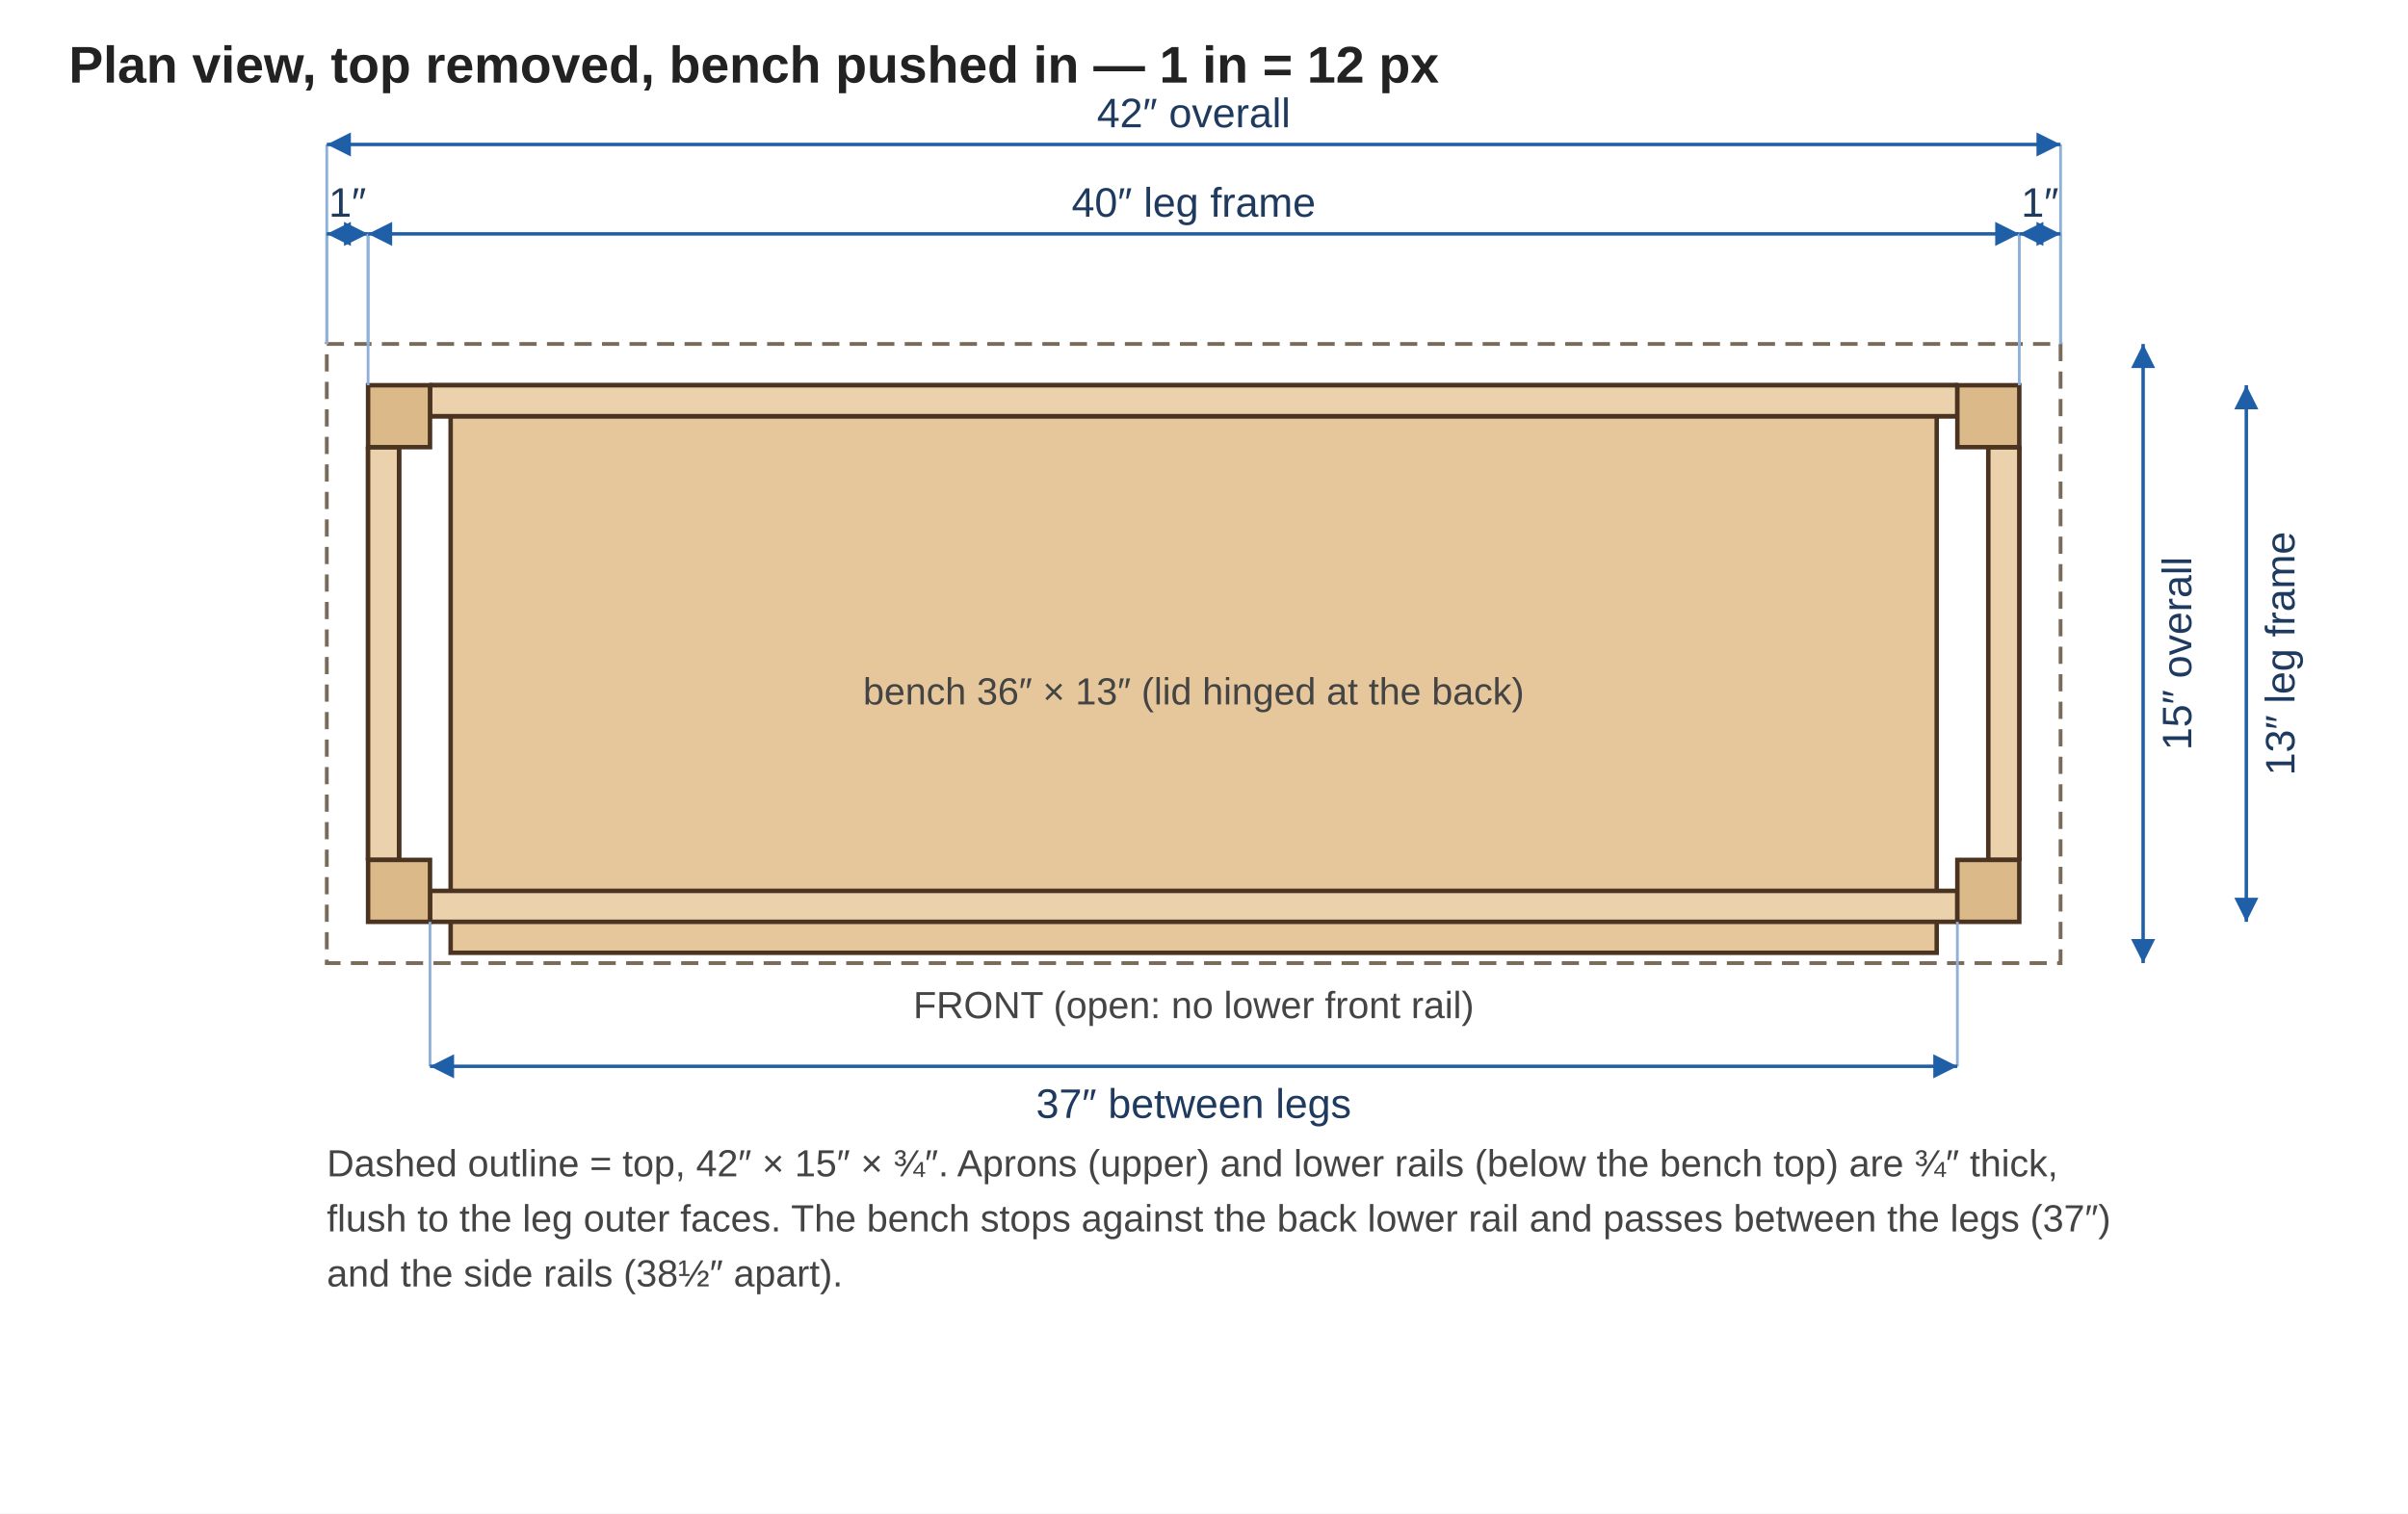
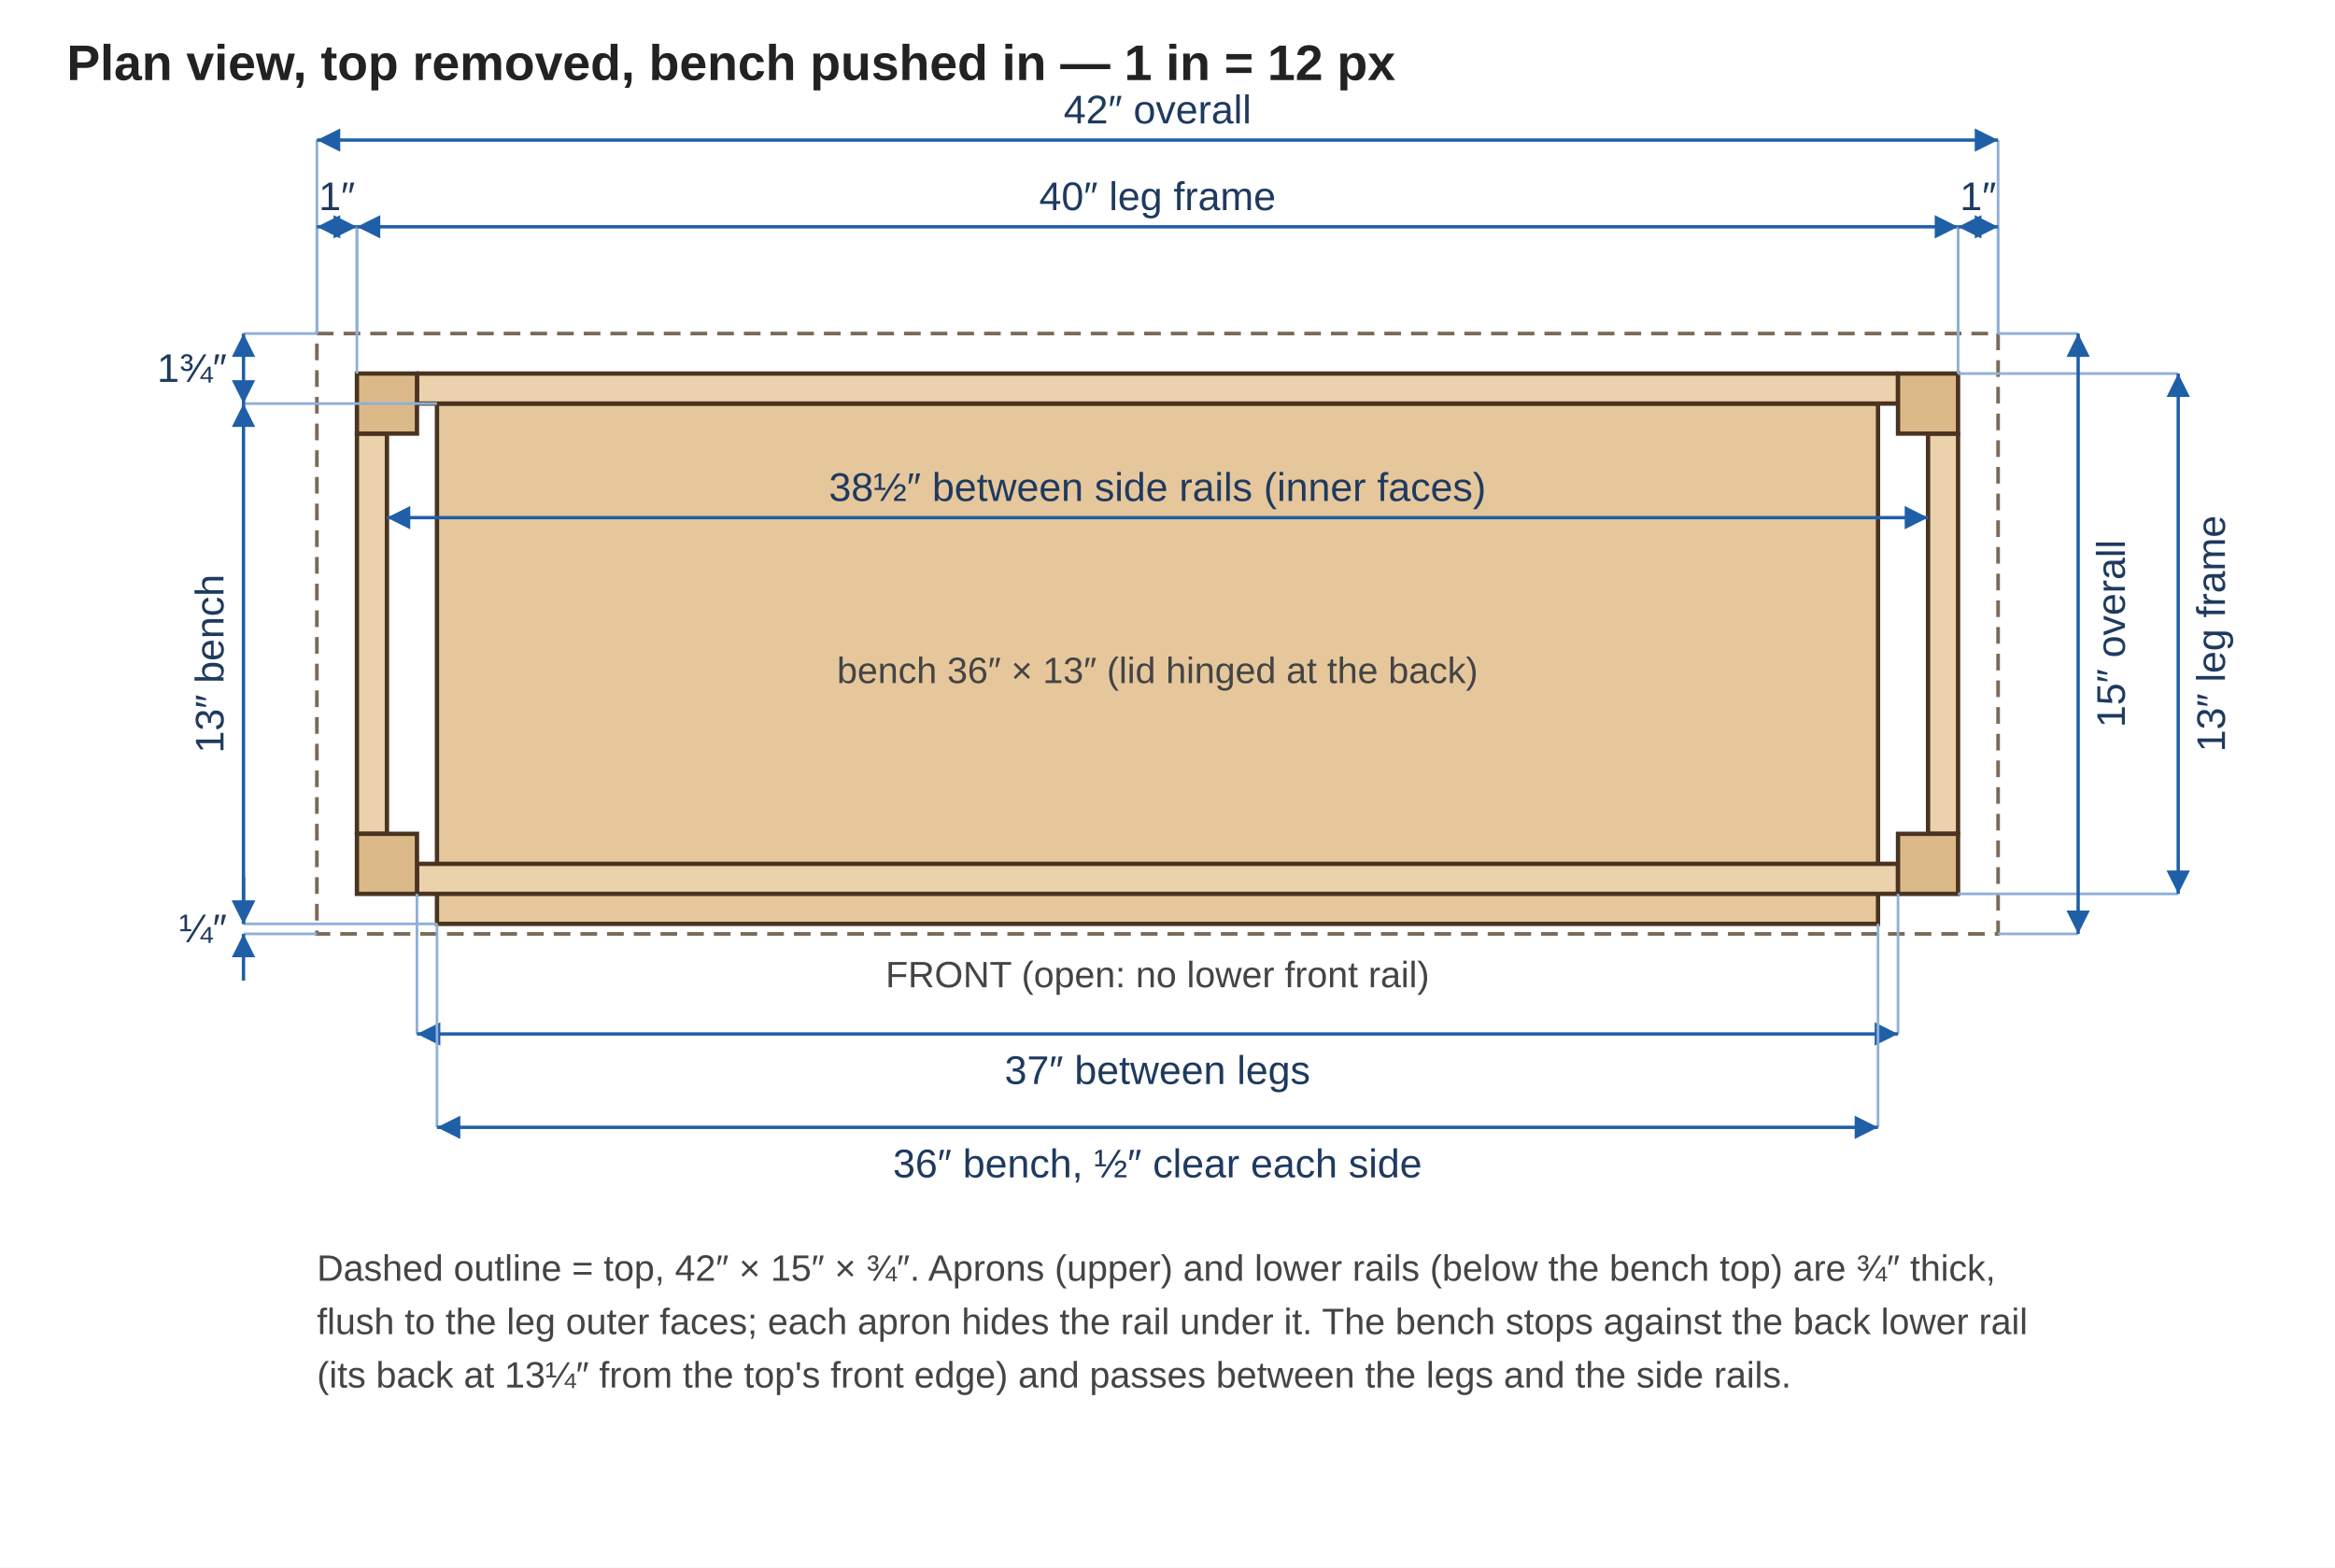
- <svg xmlns="http://www.w3.org/2000/svg" viewBox="0 0 700 440" width="700" height="440" role="img" aria-label="Console with bench, plan view">
+ <svg xmlns="http://www.w3.org/2000/svg" viewBox="0 0 700 470" width="700" height="470" role="img" aria-label="Console with bench, plan view">
  <style>
  .bg{fill:#fff}
  .wood{fill:#ecd2ac;stroke:#4a3320;stroke-width:1.3;stroke-linejoin:round}
  .leg{fill:#dcb988;stroke:#4a3320;stroke-width:1.3}
  .face{fill:#f3dfbf;stroke:#4a3320;stroke-width:1.3}
  .pull{fill:#5a3b26;stroke:#2b1a0f;stroke-width:1}
  .shelf{fill:#e6c79c;stroke:#4a3320;stroke-width:1.3}
  .hid{fill:none;stroke:#7a6a5a;stroke-width:1.1;stroke-dasharray:5 3}
  .spacer{fill:#cfc3b4;stroke:#6b5b4b;stroke-width:1}
  .floor{stroke:#333;stroke-width:1.6}
  .dim{stroke:#1f5fa8;stroke-width:1;fill:none}
  .ext{stroke:#8fb0d8;stroke-width:.8}
  .t{font:12px 'Helvetica Neue',Arial,sans-serif;fill:#1f3a5f}
  .n{font:11px 'Helvetica Neue',Arial,sans-serif;fill:#444}
  .h{font:600 15px 'Helvetica Neue',Arial,sans-serif;fill:#222}
</style>
  <defs>
    <marker id="a" viewBox="0 0 8 8" refX="8" refY="4" markerWidth="7" markerHeight="7" orient="auto-start-reverse">
      <path d="M0,0 L8,4 L0,8 z" fill="#1f5fa8" />
    </marker>
  </defs>
-   <rect class="bg" width="700" height="440" />
+   <style>
+   .beyond{fill:#f6efe4;stroke:#9a8a7a;stroke-width:1}
+   .groove{fill:#fff;stroke:#4a3320;stroke-width:1}
+   .dt{fill:url(#hatch);stroke:#4a3320;stroke-width:1.3}
+   .knuckle{fill:#5a3b26;stroke:#2b1a0f;stroke-width:1}
+ </style>
+   <defs>
+     <pattern id="hatch" width="6" height="6" patternUnits="userSpaceOnUse" patternTransform="rotate(45)">
+       <rect width="6" height="6" fill="#e6c79c" />
+       <line x1="0" y1="0" x2="0" y2="6" stroke="#4a3320" stroke-width="1" />
+     </pattern>
+   </defs>
+   <rect class="bg" width="700" height="470" />
  <text class="h" x="20.0" y="24.0" text-anchor="start">Plan view, top removed, bench pushed in — 1 in = 12 px</text>
  <rect class="hid" x="95.0" y="100.0" width="504" height="180" />
-   <rect class="wood" x="107.00" y="130.00" width="9.00" height="120.00" />
-   <rect class="wood" x="578.00" y="130.00" width="9.00" height="120.00" />
-   <rect class="wood" x="125.00" y="112.00" width="444.00" height="9.00" />
  <rect class="shelf" x="131.00" y="121.00" width="432.00" height="156.00" />
  <text class="n" x="347.0" y="204.8" text-anchor="middle">bench 36″ × 13″ (lid hinged at the back)</text>
  <rect class="wood" x="125.00" y="259.00" width="444.00" height="9.00" />
  <rect class="wood" x="125.00" y="112.00" width="444.00" height="9.00" />
  <rect class="wood" x="107.00" y="130.00" width="9.00" height="120.00" />
  <rect class="wood" x="578.00" y="130.00" width="9.00" height="120.00" />
  <rect class="leg" x="107.00" y="250.00" width="18.00" height="18.00" />
  <rect class="leg" x="107.00" y="112.00" width="18.00" height="18.00" />
  <rect class="leg" x="569.00" y="250.00" width="18.00" height="18.00" />
  <rect class="leg" x="569.00" y="112.00" width="18.00" height="18.00" />
+   <line class="dim" x1="116.0" y1="155.2" x2="578.0" y2="155.2" marker-start="url(#a)" marker-end="url(#a)" />
+   <text class="t" x="347.0" y="150.2" text-anchor="middle">38½″ between side rails (inner faces)</text>
  <text class="n" x="347.0" y="296.0" text-anchor="middle">FRONT (open: no lower front rail)</text>
-   <text class="n" x="95.0" y="342.0" text-anchor="start">Dashed outline = top, 42″ × 15″ × ¾″. Aprons (upper) and lower rails (below the bench top) are ¾″ thick,</text>
-   <text class="n" x="95.0" y="358.0" text-anchor="start">flush to the leg outer faces. The bench stops against the back lower rail and passes between the legs (37″)</text>
-   <text class="n" x="95.0" y="374.0" text-anchor="start">and the side rails (38½″ apart).</text>
  <line class="ext" x1="95.0" y1="42.0" x2="95.0" y2="100.0" />
  <line class="ext" x1="599.0" y1="42.0" x2="599.0" y2="100.0" />
  <line class="dim" x1="95.0" y1="42.0" x2="599.0" y2="42.0" marker-start="url(#a)" marker-end="url(#a)" />
  <text class="t" x="347.0" y="37.0" text-anchor="middle">42″ overall</text>
  <line class="ext" x1="95.0" y1="68.0" x2="95.0" y2="100.0" />
  <line class="ext" x1="107.0" y1="68.0" x2="107.0" y2="100.0" />
  <line class="dim" x1="95.0" y1="68.0" x2="107.0" y2="68.0" marker-start="url(#a)" marker-end="url(#a)" />
  <text class="t" x="101.0" y="63.0" text-anchor="middle">1″</text>
  <line class="ext" x1="107.0" y1="68.0" x2="107.0" y2="112.0" />
  <line class="ext" x1="587.0" y1="68.0" x2="587.0" y2="112.0" />
  <line class="dim" x1="107.0" y1="68.0" x2="587.0" y2="68.0" marker-start="url(#a)" marker-end="url(#a)" />
  <text class="t" x="347.0" y="63.0" text-anchor="middle">40″ leg frame</text>
  <line class="ext" x1="587.0" y1="68.0" x2="587.0" y2="100.0" />
  <line class="ext" x1="599.0" y1="68.0" x2="599.0" y2="100.0" />
  <line class="dim" x1="587.0" y1="68.0" x2="599.0" y2="68.0" marker-start="url(#a)" marker-end="url(#a)" />
  <text class="t" x="593.0" y="63.0" text-anchor="middle">1″</text>
  <line class="ext" x1="125.0" y1="310.0" x2="125.0" y2="268.0" />
  <line class="ext" x1="569.0" y1="310.0" x2="569.0" y2="268.0" />
  <line class="dim" x1="125.0" y1="310.0" x2="569.0" y2="310.0" marker-start="url(#a)" marker-end="url(#a)" />
  <text class="t" x="347.0" y="325.0" text-anchor="middle">37″ between legs</text>
-   <line class="dim" x1="623" y1="280.0" x2="623" y2="100.0" marker-start="url(#a)" marker-end="url(#a)" />
-   <text class="t" transform="translate(637,190.0) rotate(-90)" text-anchor="middle">15″ overall</text>
-   <line class="dim" x1="653" y1="268.0" x2="653" y2="112.0" marker-start="url(#a)" marker-end="url(#a)" />
-   <text class="t" transform="translate(667,190.0) rotate(-90)" text-anchor="middle">13″ leg frame</text>
+   <line class="ext" x1="131.0" y1="338.0" x2="131.0" y2="277.0" />
+   <line class="ext" x1="563.0" y1="338.0" x2="563.0" y2="277.0" />
+   <line class="dim" x1="131.0" y1="338.0" x2="563.0" y2="338.0" marker-start="url(#a)" marker-end="url(#a)" />
+   <text class="t" x="347.0" y="353.0" text-anchor="middle">36″ bench, ½″ clear each side</text>
+   <line class="ext" x1="599.0" y1="280.0" x2="623.0" y2="280.0" />
+   <line class="ext" x1="599.0" y1="100.0" x2="623.0" y2="100.0" />
+   <line class="ext" x1="587.0" y1="268.0" x2="653.0" y2="268.0" />
+   <line class="ext" x1="587.0" y1="112.0" x2="653.0" y2="112.0" />
+   <line class="dim" x1="623.0" y1="280.0" x2="623.0" y2="100.0" marker-start="url(#a)" marker-end="url(#a)" />
+   <text class="t" transform="translate(637.0,190.0) rotate(-90)" text-anchor="middle">15″ overall</text>
+   <line class="dim" x1="653.0" y1="268.0" x2="653.0" y2="112.0" marker-start="url(#a)" marker-end="url(#a)" />
+   <text class="t" transform="translate(667.0,190.0) rotate(-90)" text-anchor="middle">13″ leg frame</text>
+   <line class="ext" x1="95.0" y1="280.0" x2="73.0" y2="280.0" />
+   <line class="ext" x1="95.0" y1="100.0" x2="73.0" y2="100.0" />
+   <line class="ext" x1="131.0" y1="277.0" x2="73.0" y2="277.0" />
+   <line class="ext" x1="131.0" y1="121.0" x2="73.0" y2="121.0" />
+   <line class="dim" x1="73.0" y1="294.0" x2="73.0" y2="280.0" marker-end="url(#a)" />
+   <line class="dim" x1="73.0" y1="263.0" x2="73.0" y2="277.0" marker-end="url(#a)" />
+   <text class="t" x="68.0" y="282.5" text-anchor="end">¼″</text>
+   <line class="dim" x1="73.0" y1="277.0" x2="73.0" y2="121.0" marker-start="url(#a)" marker-end="url(#a)" />
+   <text class="t" transform="translate(67.0,199.0) rotate(-90)" text-anchor="middle">13″ bench</text>
+   <line class="dim" x1="73.0" y1="121.0" x2="73.0" y2="100.0" marker-start="url(#a)" marker-end="url(#a)" />
+   <text class="t" x="68.0" y="114.5" text-anchor="end">1¾″</text>
+   <text class="n" x="95.0" y="384.0" text-anchor="start">Dashed outline = top, 42″ × 15″ × ¾″. Aprons (upper) and lower rails (below the bench top) are ¾″ thick,</text>
+   <text class="n" x="95.0" y="400.0" text-anchor="start">flush to the leg outer faces; each apron hides the rail under it. The bench stops against the back lower rail</text>
+   <text class="n" x="95.0" y="416.0" text-anchor="start">(its back at 13¼″ from the top's front edge) and passes between the legs and the side rails.</text>
</svg>
